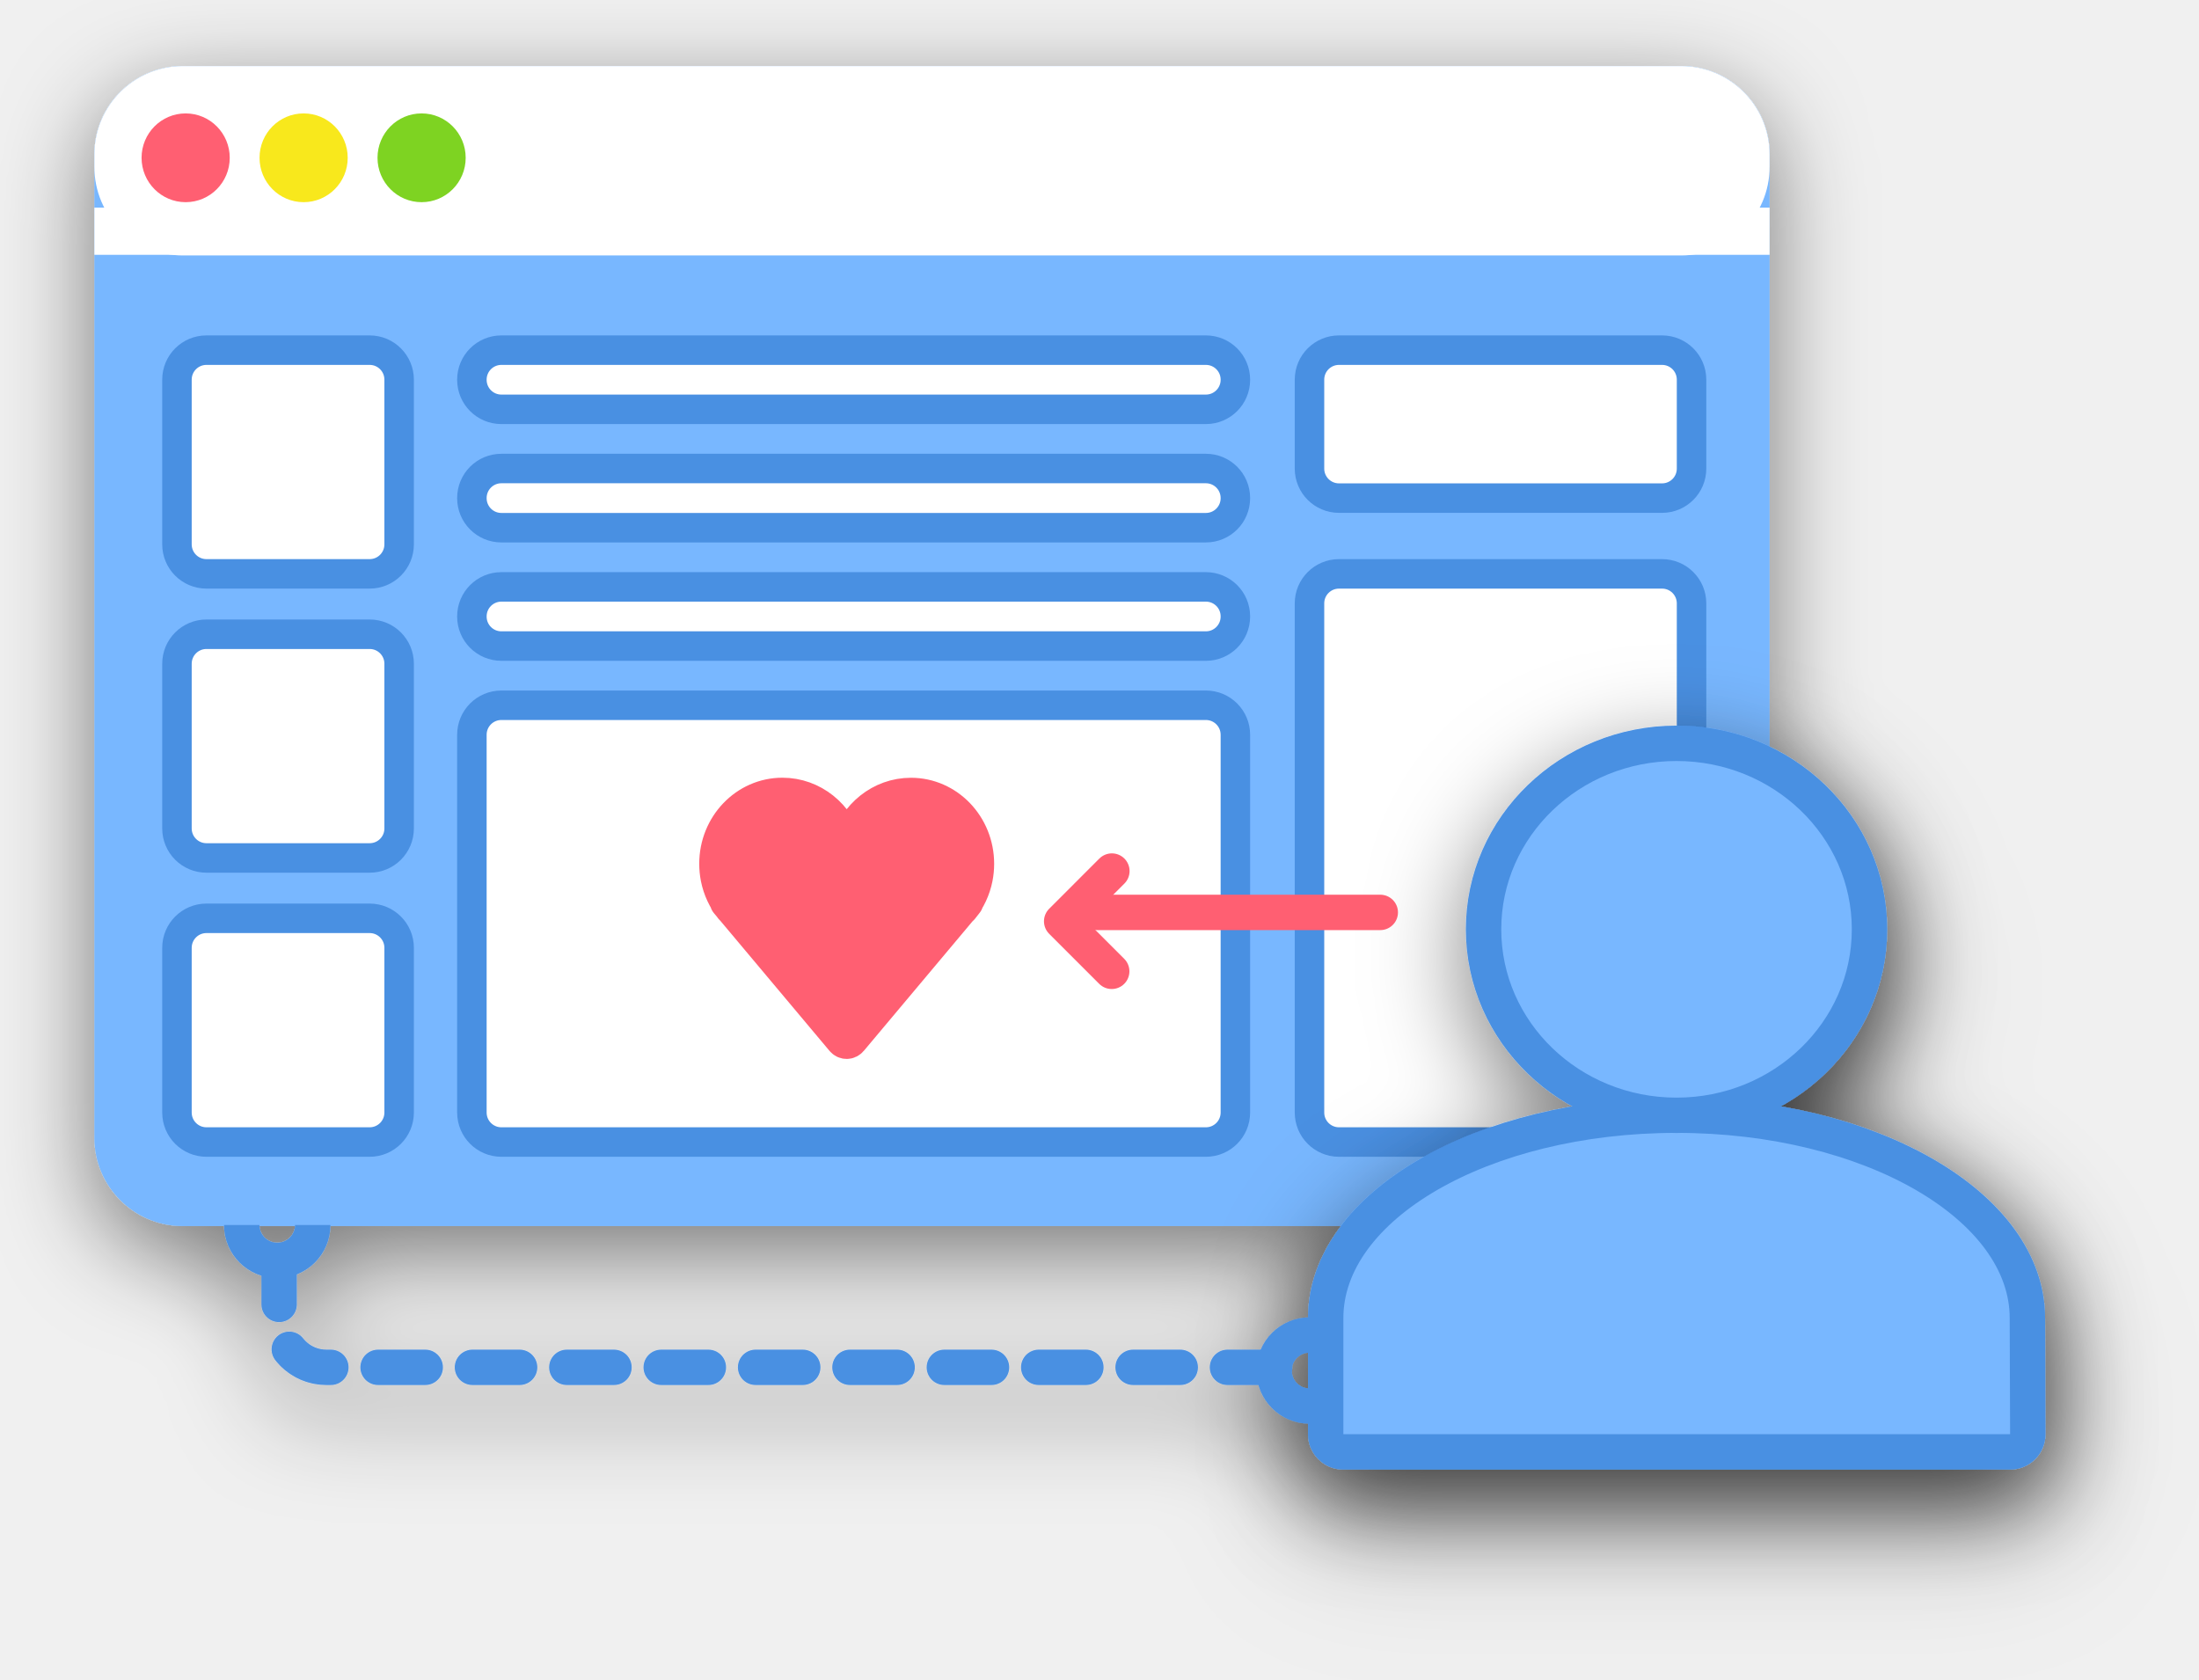
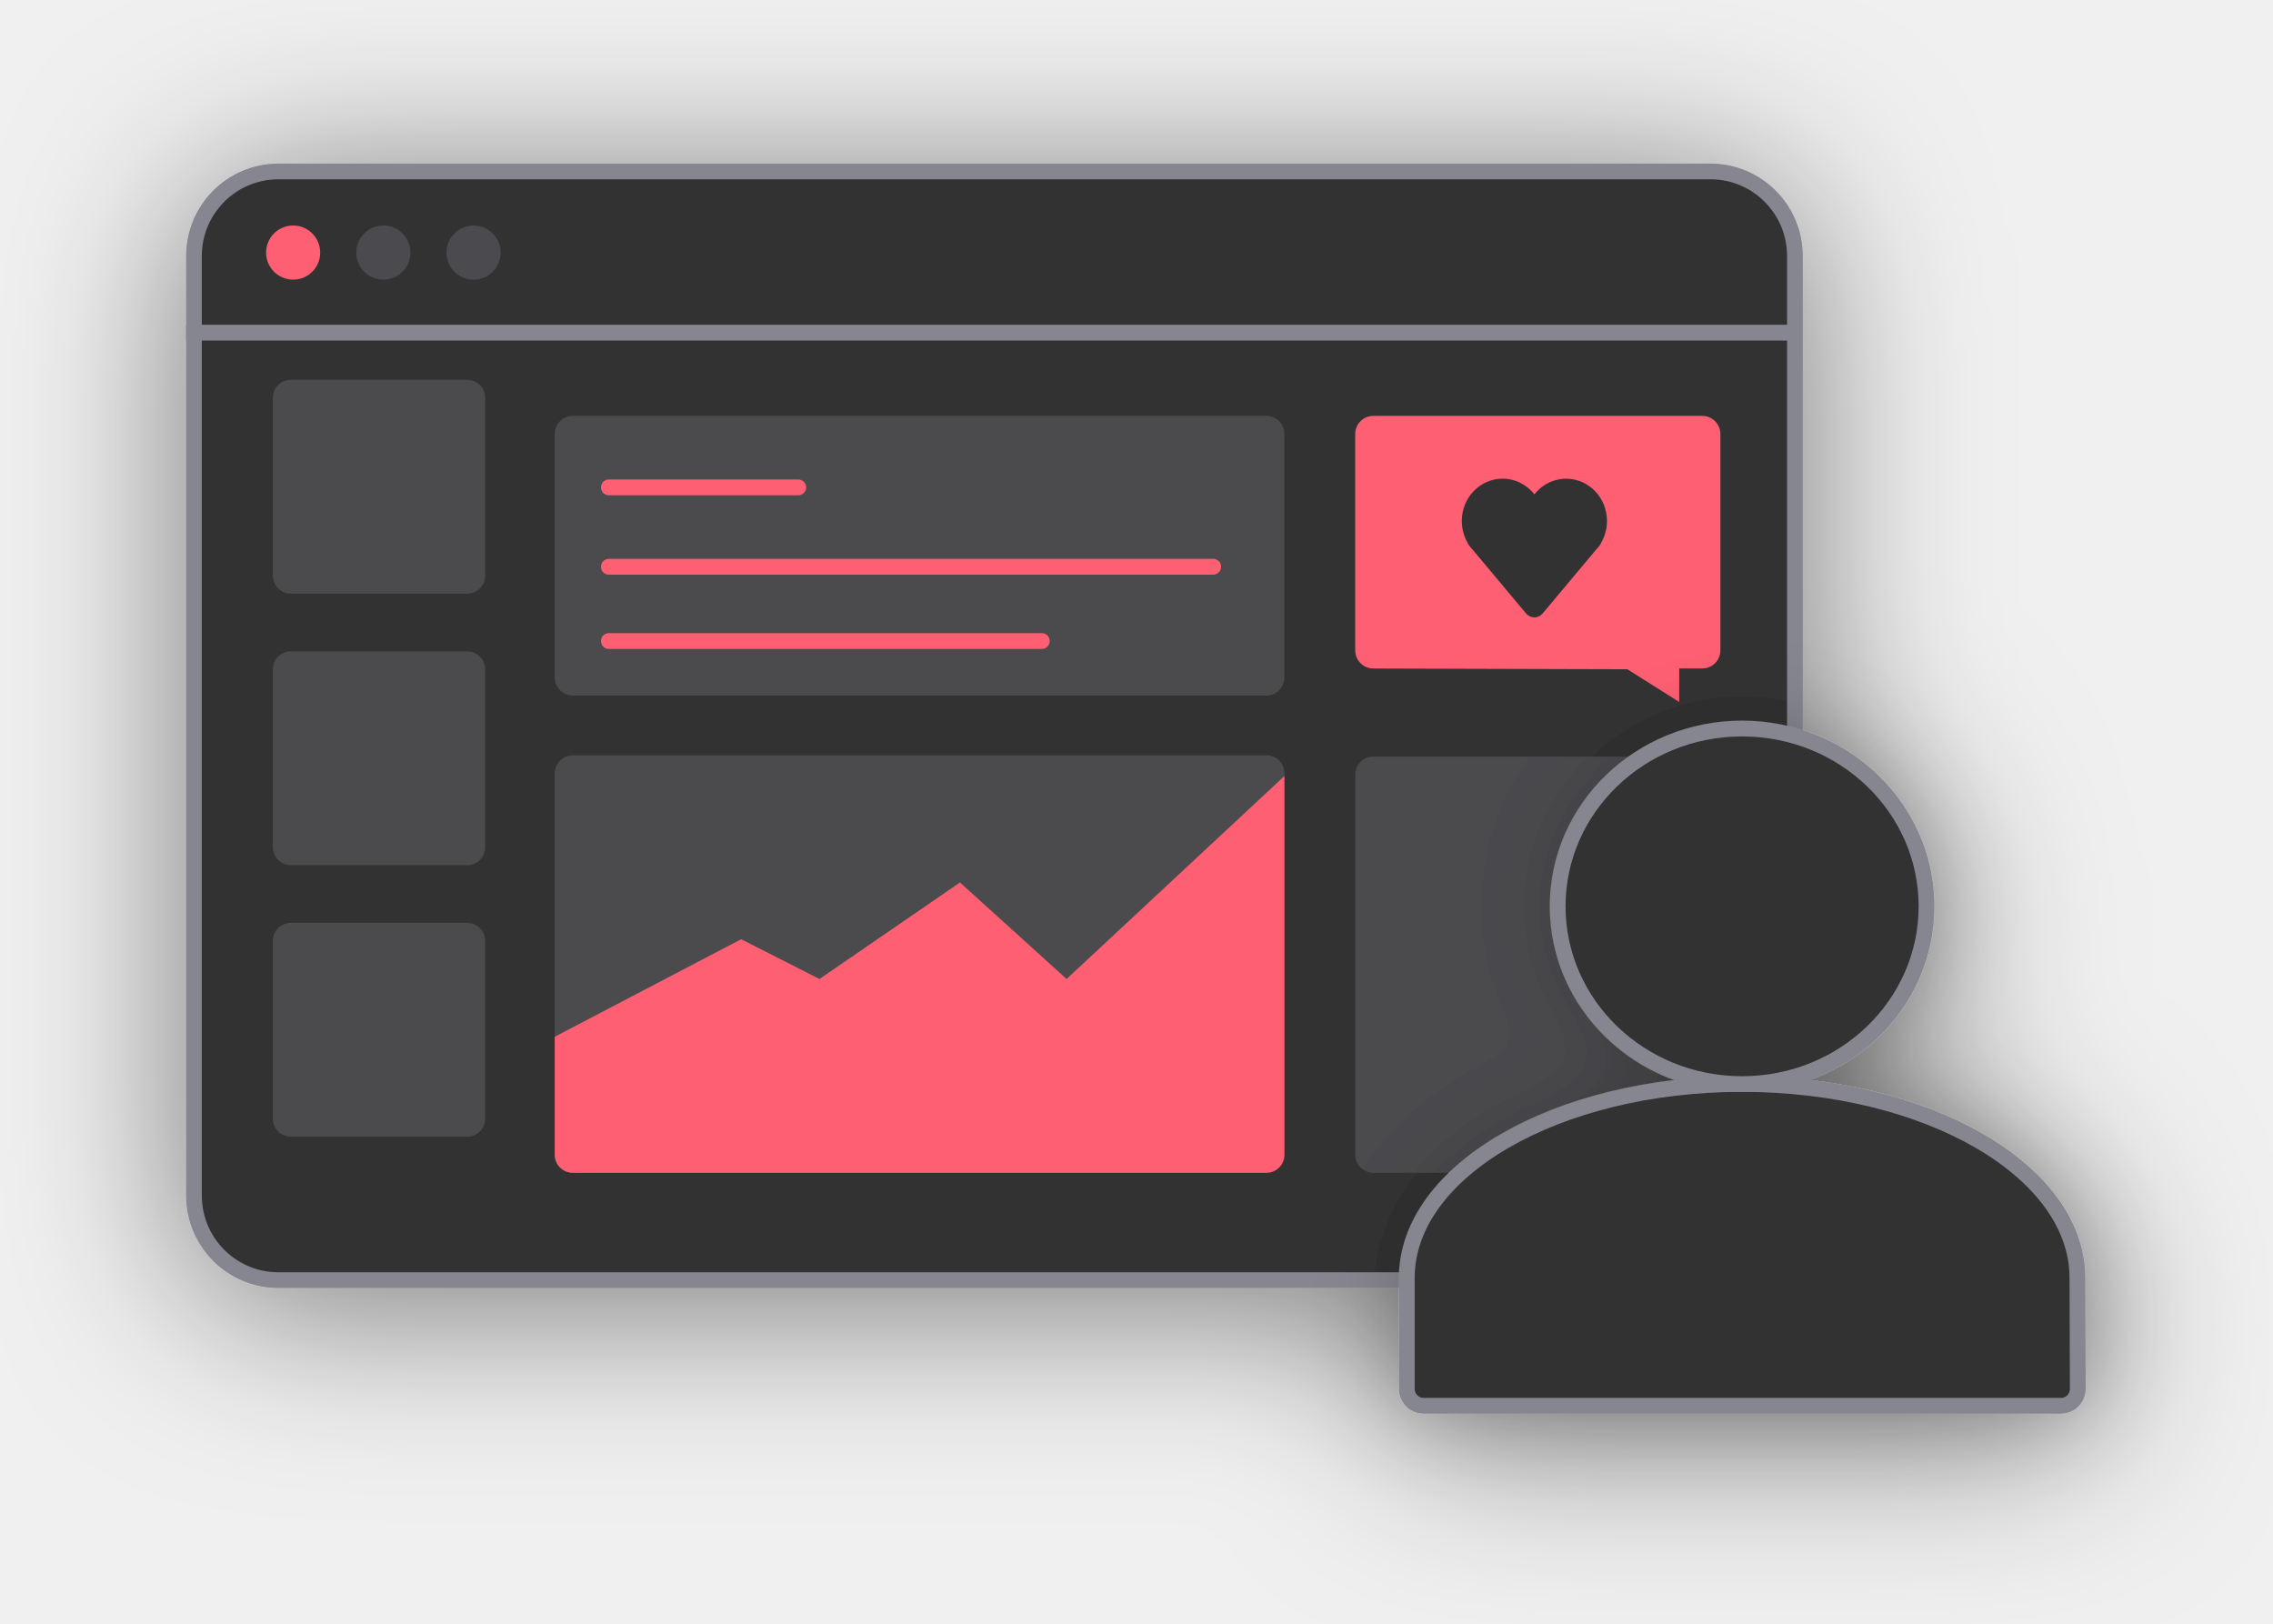
- <svg xmlns="http://www.w3.org/2000/svg" width="233px" height="178px" viewBox="0 0 233 178" version="1.1">
+ <svg xmlns="http://www.w3.org/2000/svg" xmlns:xlink="http://www.w3.org/1999/xlink" width="252px" height="180px" viewBox="0 0 252 180" version="1.1">
  <defs>
    <filter x="-50%" y="-50%" width="200%" height="200%" filterUnits="objectBoundingBox" id="filter-1">
-       <feOffset dx="0" dy="3" in="SourceAlpha" result="shadowOffsetOuter1" />
-       <feGaussianBlur stdDeviation="5" in="shadowOffsetOuter1" result="shadowBlurOuter1" />
+       <feOffset dx="0" dy="2" in="SourceAlpha" result="shadowOffsetOuter1" />
+       <feGaussianBlur stdDeviation="10" in="shadowOffsetOuter1" result="shadowBlurOuter1" />
      <feColorMatrix values="0 0 0 0 0   0 0 0 0 0   0 0 0 0 0  0 0 0 0.5 0" type="matrix" in="shadowBlurOuter1" result="shadowMatrixOuter1" />
      <feMerge>
        <feMergeNode in="shadowMatrixOuter1" />
        <feMergeNode in="SourceGraphic" />
      </feMerge>
    </filter>
    <filter x="-50%" y="-50%" width="200%" height="200%" filterUnits="objectBoundingBox" id="filter-2">
-       <feOffset dx="0" dy="3" in="SourceAlpha" result="shadowOffsetOuter1" />
-       <feGaussianBlur stdDeviation="5" in="shadowOffsetOuter1" result="shadowBlurOuter1" />
-       <feColorMatrix values="0 0 0 0 0   0 0 0 0 0   0 0 0 0 0  0 0 0 0.507 0" type="matrix" in="shadowBlurOuter1" result="shadowMatrixOuter1" />
+       <feOffset dx="0" dy="0" in="SourceAlpha" result="shadowOffsetOuter1" />
+       <feGaussianBlur stdDeviation="4.5" in="shadowOffsetOuter1" result="shadowBlurOuter1" />
+       <feColorMatrix values="0 0 0 0 0   0 0 0 0 0   0 0 0 0 0  0 0 0 0.2 0" type="matrix" in="shadowBlurOuter1" result="shadowMatrixOuter1" />
      <feMerge>
        <feMergeNode in="shadowMatrixOuter1" />
        <feMergeNode in="SourceGraphic" />
      </feMerge>
    </filter>
+     <rect id="path-3" x="0.5" y="0.729" width="80.898" height="46.281" rx="2" />
  </defs>
  <g id="Page-1" stroke="none" stroke-width="1" fill="none" fill-rule="evenodd">
-     <g id="Group-58" transform="translate(10, 7)">
-       <g id="Group-14-Copy-3" filter="url(#filter-1)">
-         <g id="Group-2">
-           <g id="Group-3">
-             <rect id="Rectangle" fill="#78B7FF" x="0" y="0" width="177.5" height="122.915" rx="9.375" />
-             <rect id="Rectangle-Copy" fill="#FFFFFF" x="0" y="0" width="177.5" height="20.068" rx="9.375" />
-             <ellipse id="Oval" fill="#FF5F72" cx="9.671" cy="9.72" rx="4.671" ry="4.703" />
-             <ellipse id="Oval-Copy" fill="#F8E81C" cx="22.171" cy="9.72" rx="4.671" ry="4.703" />
-             <ellipse id="Oval-Copy-2" fill="#7ED321" cx="34.671" cy="9.72" rx="4.671" ry="4.703" />
-             <g id="Group-8" transform="translate(8.75, 30.10169)" stroke="#4A90E2" stroke-width="3.125" fill="#FFFFFF">
-               <rect id="Rectangle-3" x="0" y="0" width="23.542" height="23.705" rx="3.125" />
-               <rect id="Rectangle-3-Copy-2" x="0" y="30.102" width="23.542" height="23.705" rx="3.125" />
-               <rect id="Rectangle-3-Copy-3" x="0" y="60.203" width="23.542" height="23.705" rx="3.125" />
-               <rect id="Rectangle-3-Copy-5" x="31.25" y="0" width="80.898" height="6.271" rx="3.125" />
-               <rect id="Rectangle-3-Copy-6" x="31.25" y="12.542" width="80.898" height="6.271" rx="3.125" />
-               <rect id="Rectangle-3-Copy-7" x="31.25" y="25.085" width="80.898" height="6.271" rx="3.125" />
-               <rect id="Rectangle-3-Copy-8" x="31.25" y="37.627" width="80.898" height="46.281" rx="3.125" />
-               <rect id="Rectangle-3-Copy-10" x="120" y="23.705" width="40.482" height="60.203" rx="3.125" />
-               <rect id="Rectangle-3-Copy-18" x="120" y="0" width="40.482" height="15.678" rx="3.125" />
-             </g>
-             <g id="Group-38" filter="url(#filter-2)" transform="translate(130, 71.74576)" stroke-linecap="round" stroke-width="3.75" stroke="#4A90E2" fill="#78B7FF">
-               <g id="Icon">
-                 <path d="M74.816,60.92 C74.816,49.046 58.172,39.419 37.64,39.419 C17.108,39.419 0.465,49.046 0.465,60.92 L0.465,73.212 C0.465,74.252 1.3,75.094 2.341,75.094 L72.989,75.094 C74.026,75.094 74.863,74.25 74.859,73.212 L74.816,60.92 Z" id="Stroke-13" />
-                 <path d="M37.64,39.434 C48.932,39.434 58.087,30.61 58.087,19.725 C58.087,8.84 48.932,0.016 37.64,0.016 C26.348,0.016 17.194,8.84 17.194,19.725 C17.194,30.61 26.348,39.434 37.64,39.434 L37.64,39.434 Z" id="Stroke-15" />
-               </g>
-             </g>
-             <g id="Icon" transform="translate(65, 76.50848)" stroke="#FF5F72" stroke-width="3.75" fill="#FF5F72" stroke-linecap="round" stroke-linejoin="round">
-               <path d="M2.084,12.045 L14.327,26.633 C14.538,26.885 14.883,26.882 15.092,26.633 L27.334,12.045 L26.846,12.668 C27.567,11.77 28.083,10.687 28.319,9.496 C28.413,9.019 28.463,8.526 28.463,8.021 C28.463,4.021 25.357,0.778 21.524,0.778 C18.362,0.778 15.695,2.985 14.858,6.003 L14.569,5.998 C13.732,2.979 11.064,0.772 7.902,0.772 C4.07,0.772 0.964,4.015 0.964,8.015 C0.964,8.52 1.013,9.013 1.107,9.49 C1.343,10.68 1.859,11.764 2.581,12.663" id="Stroke-1" />
-             </g>
-             <g id="Group" transform="translate(15, 121.9153)" stroke="#4A90E2" stroke-width="3.75">
-               <path d="M6.25,-1 C4.179,-1 2.5,0.685 2.5,2.763 C2.5,4.841 4.179,6.525 6.25,6.525 L6.25,6.525" id="Oval-2-Copy" transform="translate(4.375, 2.762712) scale(1, -1) rotate(90) translate(-4.375, -2.762712) " />
-               <path d="M110.058,15.966 L9.575,15.966 C6.814,15.966 4.576,13.724 4.576,10.966 L4.576,5.634" id="Path-2" stroke-linecap="round" stroke-dasharray="5,5" />
-               <path d="M113.75,12.542 C111.679,12.542 110,14.227 110,16.305 C110,18.383 111.679,20.068 113.75,20.068" id="Oval-2" />
-             </g>
-           </g>
-           <path d="M136.25,89.678 L106.25,89.678" id="Line" stroke="#FF5F72" stroke-width="3.75" stroke-linecap="round" stroke-linejoin="round" />
+     <g id="Group-77" transform="translate(8, 6)">
+       <rect id="Rectangle-91" fill="#323232" opacity="0" x="0" y="0" width="235" height="164" />
+       <g id="Group-74" filter="url(#filter-1)" transform="translate(13, 13)">
+         <rect id="Rectangle" stroke="#868690" stroke-width="1.75" fill="#323232" x="0.5" y="0" width="177.5" height="122.915" rx="9.375" />
+         <path d="M0.5,17.875 L177.5,17.875" id="Line" stroke="#868690" stroke-width="1.75" stroke-linecap="square" />
+         <circle id="Oval" fill="#FF5F72" cx="11.5" cy="9" r="3" />
+         <circle id="Oval-Copy" fill="#4B4B4F" cx="21.5" cy="9" r="3" />
+         <circle id="Oval-Copy-2" fill="#4B4B4F" cx="31.5" cy="9" r="3" />
+         <rect id="Rectangle-3" fill="#4B4B4E" x="9.25" y="23.102" width="23.542" height="23.705" rx="2" />
+         <rect id="Rectangle-3-Copy-2" fill="#4B4B4E" x="9.25" y="53.203" width="23.542" height="23.705" rx="2" />
+         <rect id="Rectangle-3-Copy-3" fill="#4B4B4E" x="9.25" y="83.305" width="23.542" height="23.705" rx="2" />
+         <rect id="Rectangle-3-Copy-5" fill="#4B4B4E" x="40.5" y="27.102" width="80.898" height="31" rx="2" />
+         <rect id="Rectangle-3-Copy-10" fill="#4B4B4E" x="129.25" y="64.869" width="40.482" height="46.141" rx="2" />
+         <path d="M129.25,29.093 C129.25,27.993 130.152,27.102 131.258,27.102 L167.725,27.102 C168.834,27.102 169.732,28.002 169.732,29.093 L169.732,53.11 C169.732,54.21 168.831,55.102 167.731,55.102 L165.169,55.102 L165.169,58.82 L159.419,55.191 L131.253,55.108 C130.147,55.104 129.25,54.202 129.25,53.11 L129.25,29.093 Z" id="Rectangle-3-Copy-18" fill="#FF5F72" />
+         <g id="Icon" filter="url(#filter-2)" transform="translate(134.5, 61.74576)" stroke="#868690" stroke-width="1.75" stroke-linecap="round" fill="#323232">
+           <path d="M74.816,60.92 C74.816,49.046 58.172,39.419 37.64,39.419 C17.108,39.419 0.465,49.046 0.465,60.92 L0.465,73.212 C0.465,74.252 1.3,75.094 2.341,75.094 L72.989,75.094 C74.026,75.094 74.863,74.25 74.859,73.212 L74.816,60.92 Z" id="Stroke-13" />
+           <path d="M37.64,39.434 C48.932,39.434 58.087,30.61 58.087,19.725 C58.087,8.84 48.932,0.016 37.64,0.016 C26.348,0.016 17.194,8.84 17.194,19.725 C17.194,30.61 26.348,39.434 37.64,39.434 L37.64,39.434 Z" id="Stroke-15" />
        </g>
-         <polyline id="Rectangle-5" stroke="#FF5F72" stroke-width="3.75" stroke-linecap="round" stroke-linejoin="round" transform="translate(107.8033, 90.60941) rotate(45) translate(-107.8033, -90.60941) " points="111.553 94.372 104.053 94.372 104.053 86.847 104.053 86.847" />
+         <path d="M142.579,40.845 L148.912,48.409 C149.021,48.54 149.2,48.538 149.308,48.409 L155.64,40.845 L155.388,41.168 C155.76,40.702 156.027,40.141 156.149,39.523 C156.198,39.276 156.224,39.02 156.224,38.758 C156.224,36.684 154.617,35.003 152.635,35.003 C150.999,35.003 149.619,36.147 149.187,37.712 L149.037,37.71 C148.604,36.144 147.224,35 145.589,35 C143.607,35 142,36.681 142,38.756 C142,39.018 142.026,39.273 142.074,39.52 C142.196,40.138 142.463,40.7 142.836,41.166" id="Stroke-1" stroke="#323232" stroke-width="1.875" stroke-linecap="round" stroke-linejoin="round" fill="#323232" />
+         <g id="Path-49" transform="translate(40, 64)">
+           <mask id="mask-4" fill="white">
+             <use xlink:href="#path-3" />
+           </mask>
+           <use id="Mask" fill="#4B4B4E" xlink:href="#path-3" />
+           <polygon fill="#FF5F72" mask="url(#mask-4)" points="83.883 0.715 57.25 25.527 45.429 14.827 29.851 25.527 21.166 21.118 -2.082 33.284 -2.082 50.34 83.883 50.34" />
+         </g>
+         <path d="M46.5,35.029 L67.5,35.029" id="Line" stroke="#FF5F72" stroke-width="1.75" stroke-linecap="round" />
+         <path d="M46.5,43.828 L113.503,43.828" id="Line-Copy-54" stroke="#FF5F72" stroke-width="1.75" stroke-linecap="round" />
+         <path d="M46.5,52.063 L94.502,52.063" id="Line-Copy-72" stroke="#FF5F72" stroke-width="1.75" stroke-linecap="round" />
      </g>
-       <rect id="Rectangle-57" fill="#FFFFFF" x="0" y="15" width="177.5" height="5" />
    </g>
  </g>
</svg>
